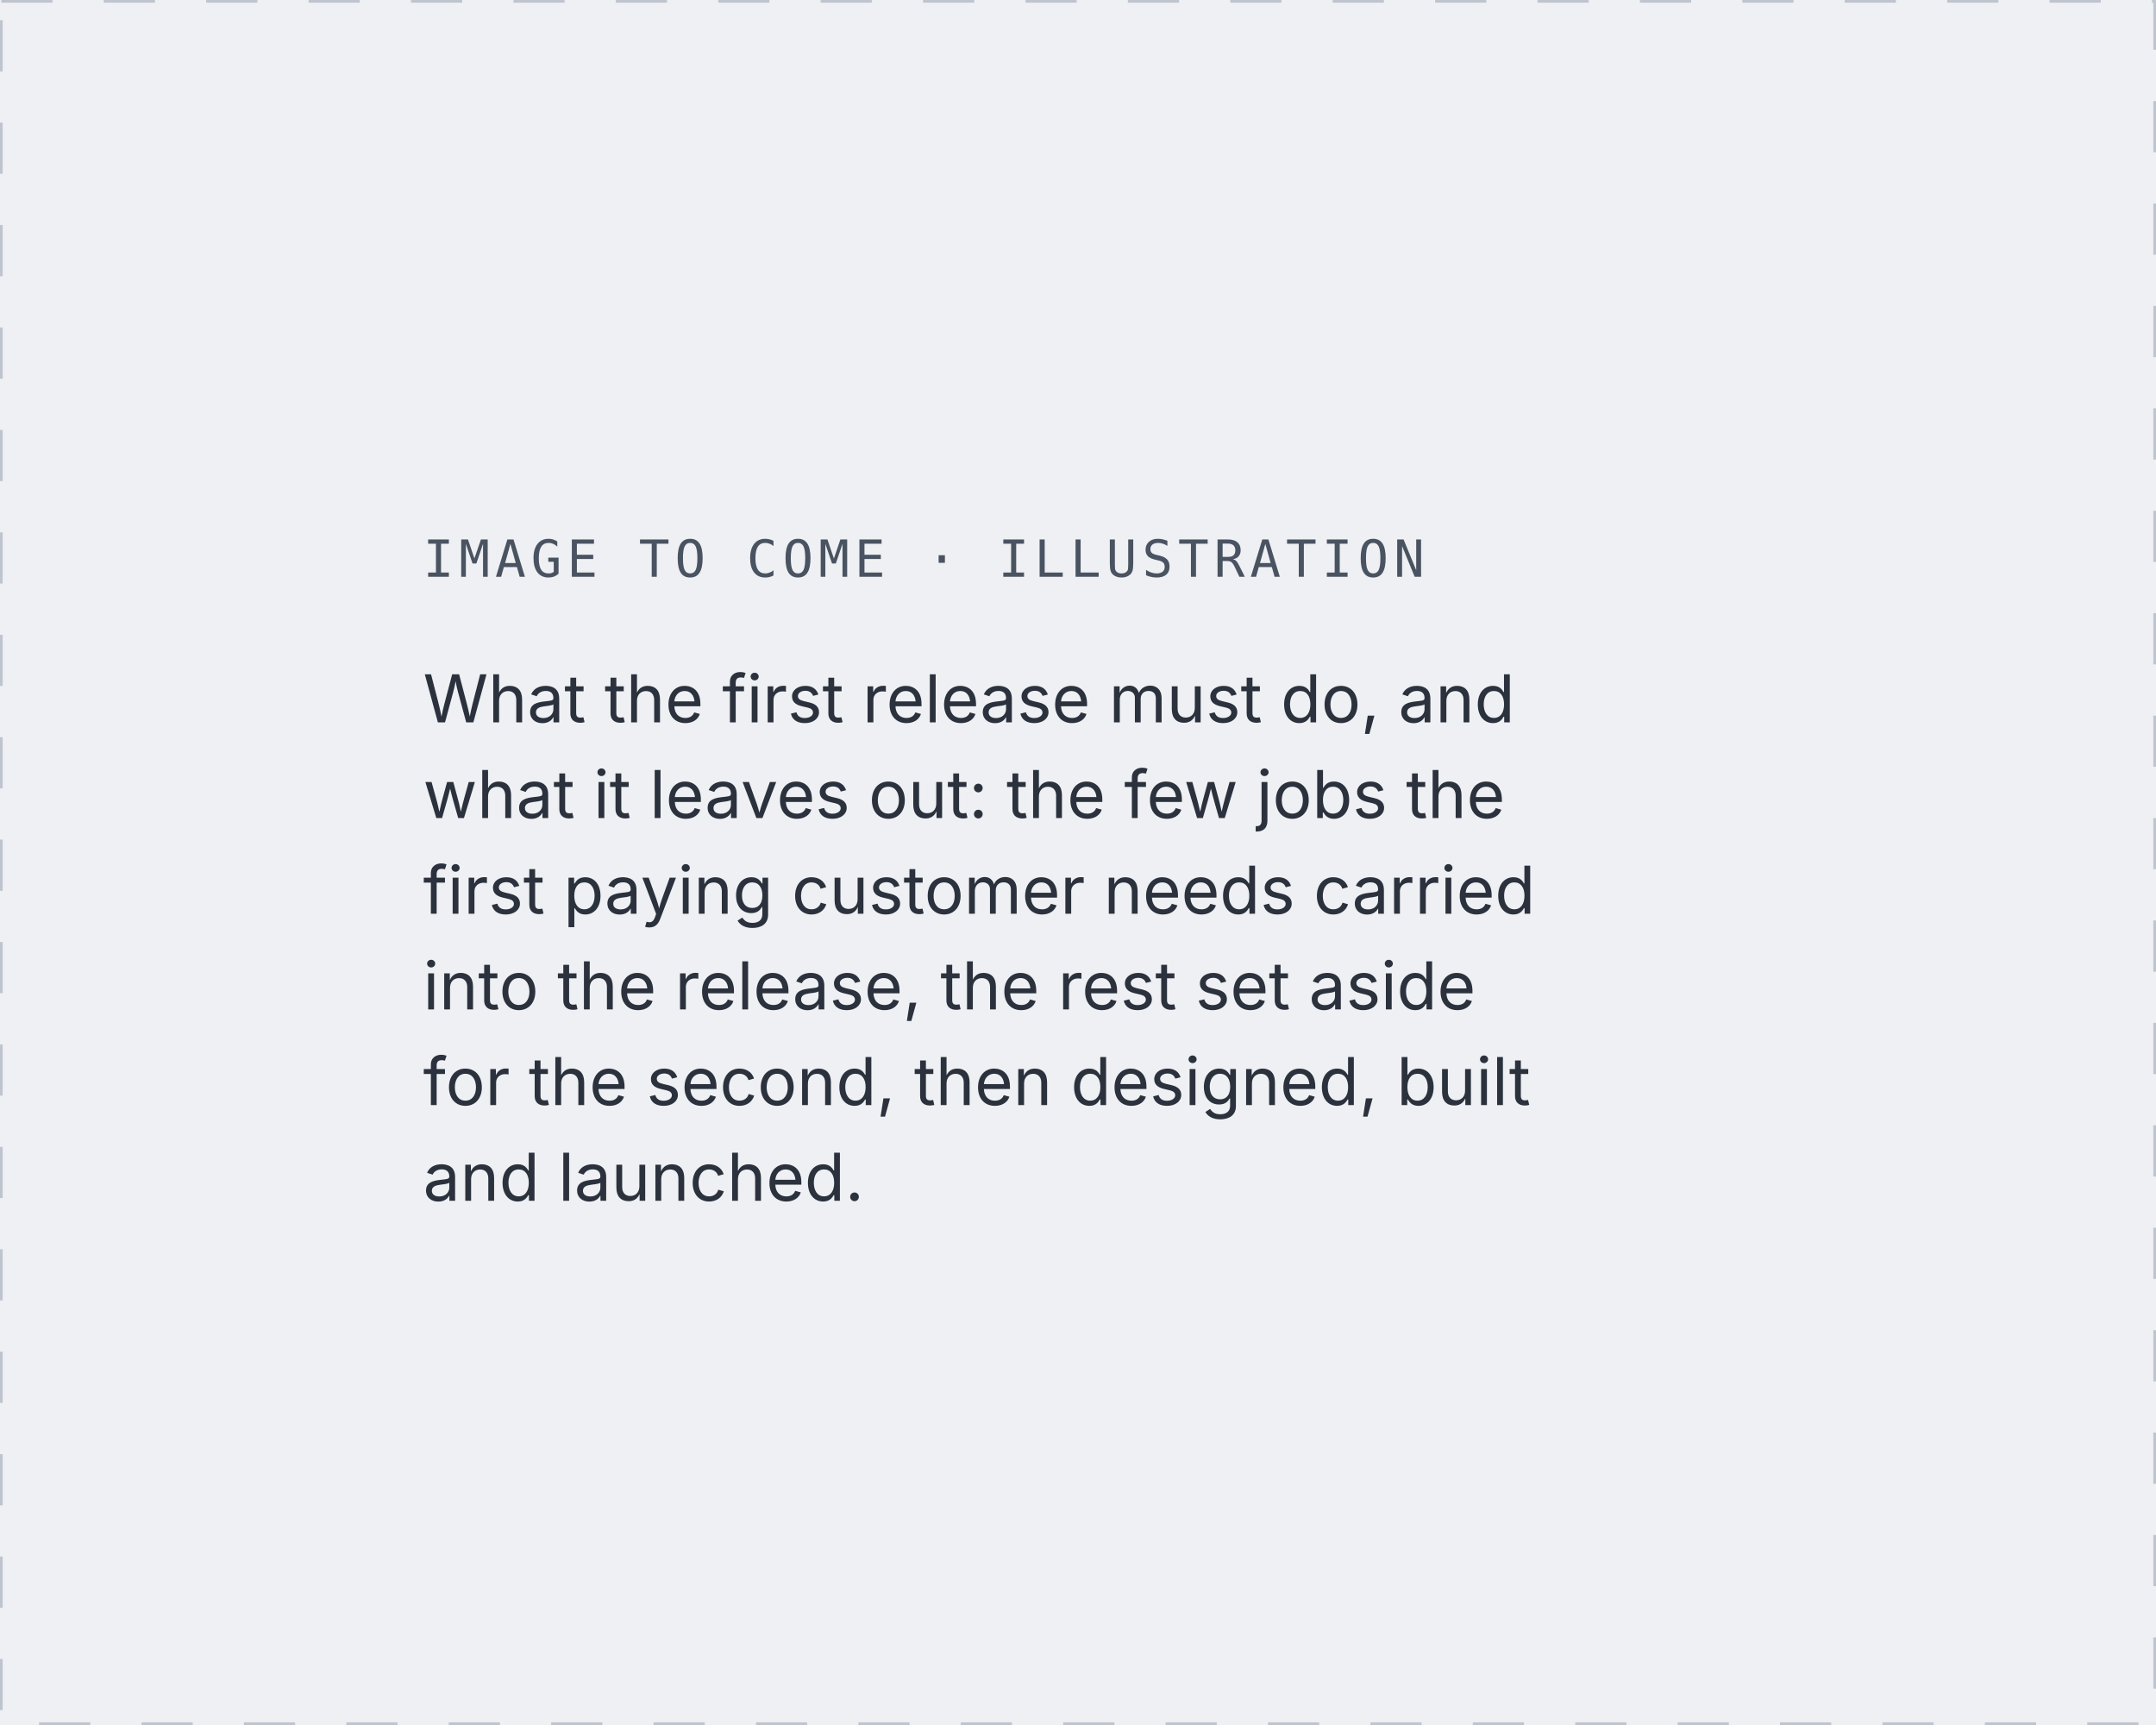
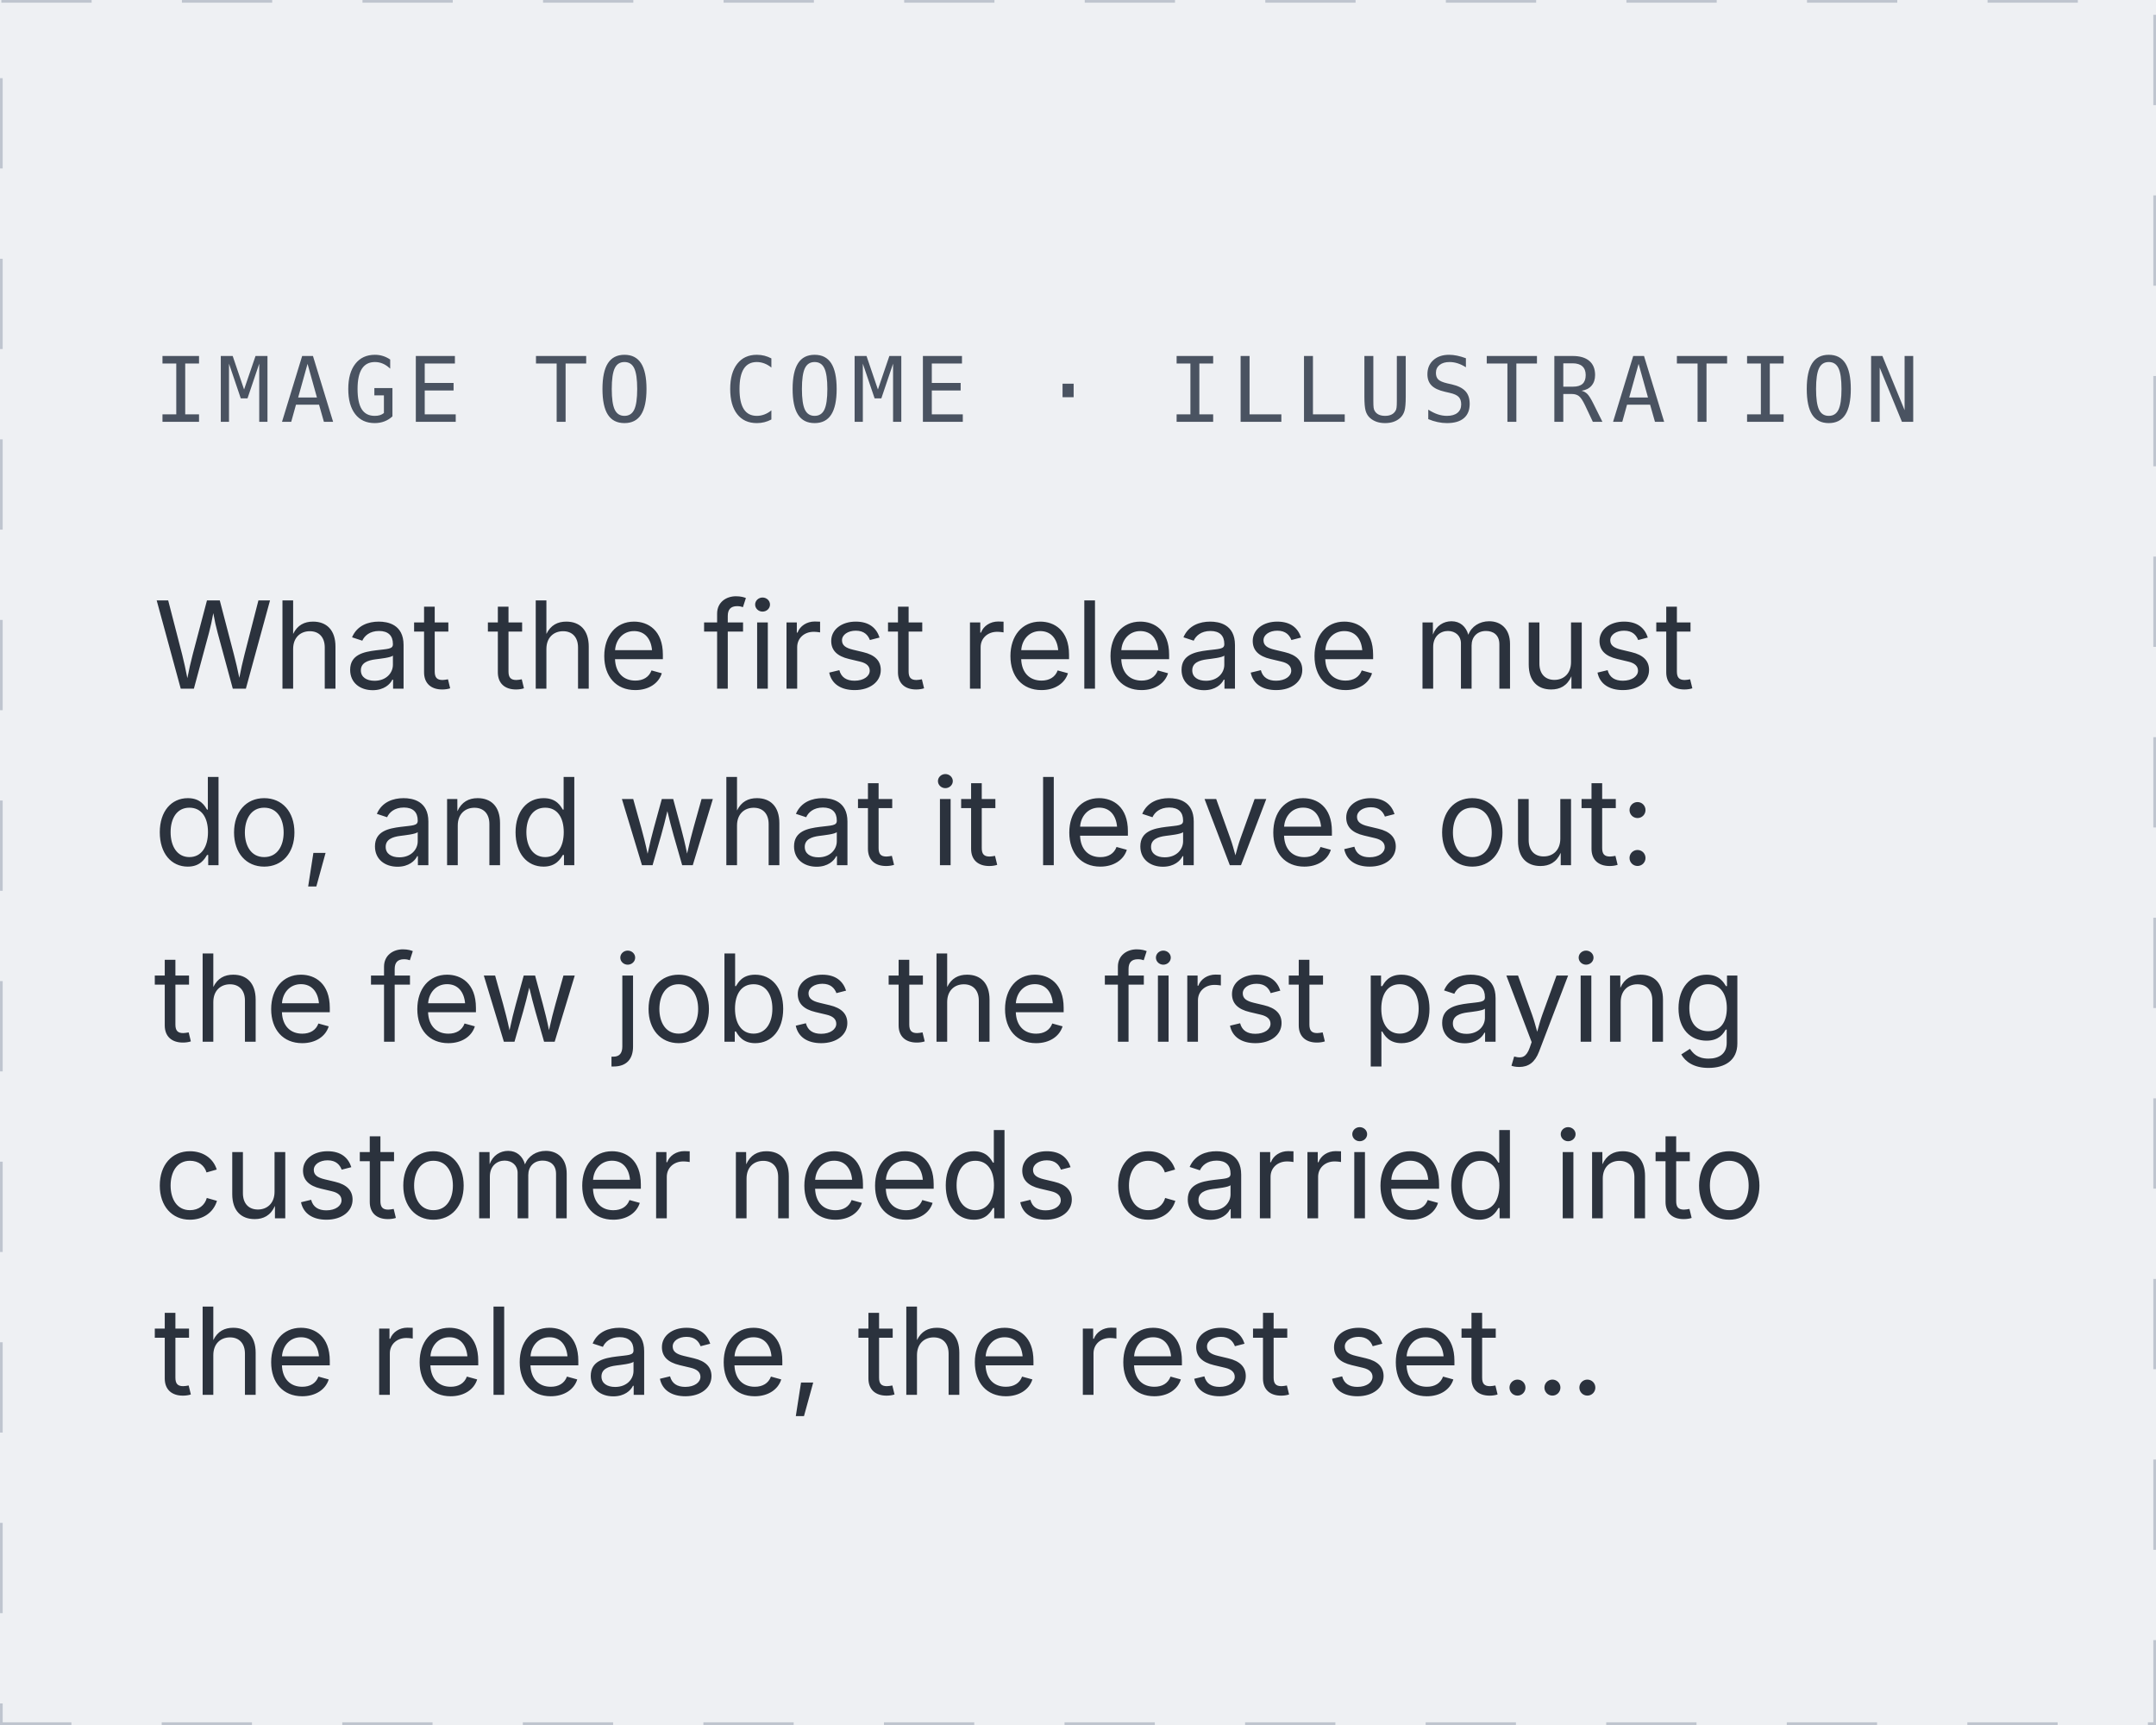
<svg xmlns="http://www.w3.org/2000/svg" viewBox="0 0 1600 1280" width="1600" height="1280" role="img" aria-label="Image to come · illustration">
  <rect width="1600" height="1280" fill="#EEF0F3" />
-   <rect x="1" y="1" width="1598" height="1278" fill="none" stroke="#BFC5CF" stroke-width="2" stroke-dasharray="38 38" />
-   <text x="314" y="428" font-family="ui-monospace, Menlo, Consolas, monospace" font-size="38" letter-spacing="3.8" fill="#4A5361">IMAGE TO COME · ILLUSTRATION</text>
-   <text x="314" y="536" font-family="system-ui, -apple-system, Segoe UI, sans-serif" font-size="49" fill="#2B323D">
-     <tspan x="314" dy="0">What the first release must do, and</tspan>
-     <tspan x="314" dy="71">what it leaves out: the few jobs the</tspan>
-     <tspan x="314" dy="71">first paying customer needs carried</tspan>
-     <tspan x="314" dy="71">into the release, the rest set aside</tspan>
-     <tspan x="314" dy="71">for the second, then designed, built</tspan>
-     <tspan x="314" dy="71">and launched.</tspan>
+   <rect x="1" y="1" width="1598" height="1278" fill="none" stroke="#BFC5CF" stroke-width="2" stroke-dasharray="67 67" />
+   <text x="114" y="313" font-family="ui-monospace, Menlo, Consolas, monospace" font-size="67" letter-spacing="6.7" fill="#4A5361">IMAGE TO COME · ILLUSTRATION</text>
+   <text x="114" y="511" font-family="system-ui, -apple-system, Segoe UI, sans-serif" font-size="90" fill="#2B323D">
+     <tspan x="114" dy="0">What the first release must</tspan>
+     <tspan x="114" dy="131">do, and what it leaves out:</tspan>
+     <tspan x="114" dy="131">the few jobs the first paying</tspan>
+     <tspan x="114" dy="131">customer needs carried into</tspan>
+     <tspan x="114" dy="131">the release, the rest set…</tspan>
  </text>
</svg>
